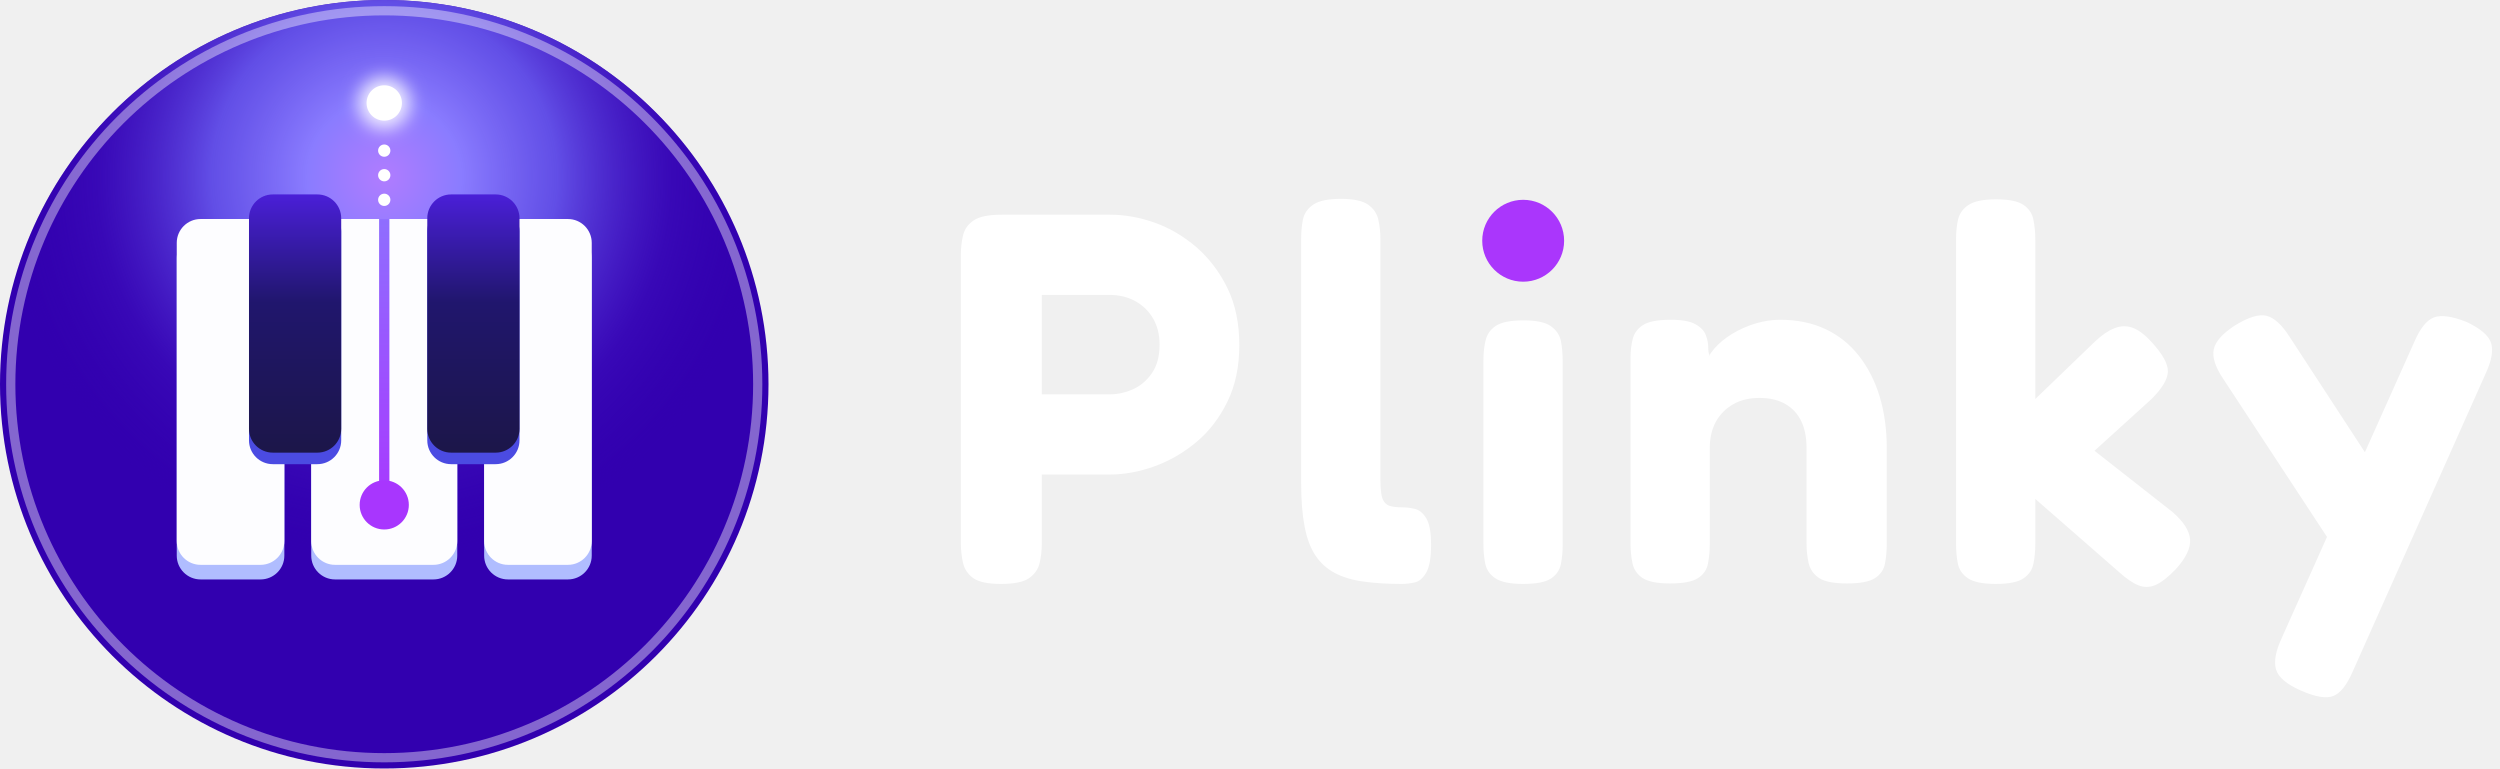
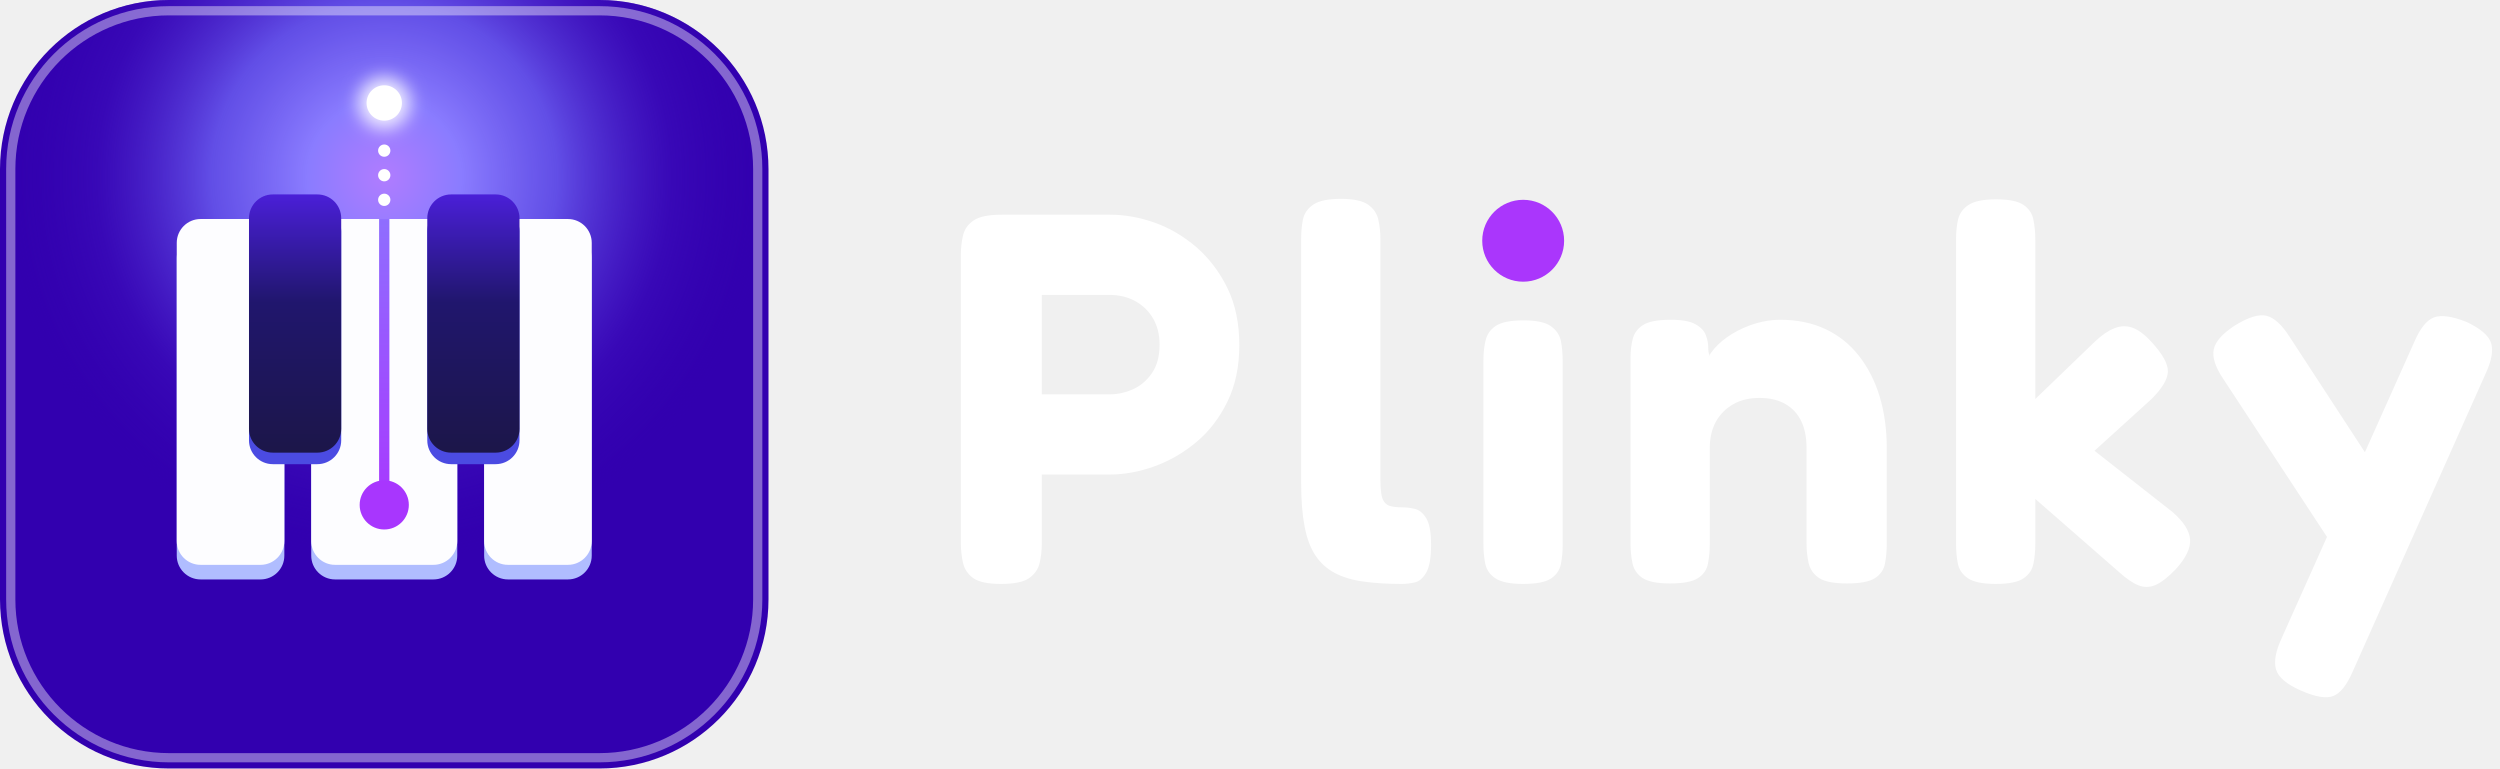
<svg xmlns="http://www.w3.org/2000/svg" width="208.2" height="64" viewBox="0 0 208.2 64" role="img" aria-label="Plinky">
  <g transform="scale(0.64)">
    <defs>
      <radialGradient id="pg" cx="50" cy="23" r="50" gradientUnits="userSpaceOnUse">
        <stop offset="0" stop-color="#b07cff" />
        <stop offset=".2" stop-color="#8a7cff" />
        <stop offset=".45" stop-color="#6a5cf0" stop-opacity=".85" />
        <stop offset=".75" stop-color="#4012c0" stop-opacity=".45" />
        <stop offset="1" stop-color="#3200af" stop-opacity="0" />
      </radialGradient>
      <linearGradient id="pb" x1="0" y1="0" x2="0" y2="1">
        <stop offset="0" stop-color="#4a1fd8" />
        <stop offset=".42" stop-color="#20166d" />
        <stop offset="1" stop-color="#1c1649" />
      </linearGradient>
      <linearGradient id="pl" x1="0" y1="0" x2="0" y2="1">
        <stop offset="0" stop-color="#8f6efe" />
        <stop offset="1" stop-color="#a739fe" />
      </linearGradient>
      <filter id="ph" x="-2" y="-2" width="5" height="5">
        <feGaussianBlur stdDeviation="1.1" />
      </filter>
      <filter id="ps" x="-.1" y="-.3" width="1.2" height="1.8">
        <feDropShadow dx="0" dy=".7" stdDeviation=".8" flood-color="#12004a" flood-opacity=".45" />
      </filter>
    </defs>
-     <circle cx="50" cy="50" r="50" fill="#3200af" />
-     <circle cx="50" cy="50" r="50" fill="url(#pg)" />
+     <rect width="100" height="100" rx="22" fill="#3200af" />
+     <rect width="100" height="100" rx="22" fill="url(#pg)" />
    <rect x="23" y="30.5" width="14" height="44.9" rx="3.1" fill="#b0bdff" />
    <rect x="23" y="28.5" width="14" height="45" rx="3.1" fill="#fdfdff" />
    <rect x="40.5" y="30.5" width="19" height="44.9" rx="3.1" fill="#b0bdff" />
    <rect x="40.5" y="28.5" width="19" height="45" rx="3.1" fill="#fdfdff" />
    <rect x="63" y="30.5" width="14" height="44.9" rx="3.1" fill="#b0bdff" />
    <rect x="63" y="28.5" width="14" height="45" rx="3.1" fill="#fdfdff" />
    <rect x="49.33" y="28.5" width="1.34" height="37" fill="url(#pl)" />
    <circle cx="50" cy="65.7" r="3.2" fill="#a836fe" />
    <rect x="32.4" y="27" width="12" height="33.4" rx="3.1" fill="#4b4be2" />
    <rect x="32.4" y="25.3" width="12" height="33.6" rx="3.1" fill="url(#pb)" />
    <rect x="55.6" y="27" width="12" height="33.4" rx="3.1" fill="#4b4be2" />
    <rect x="55.6" y="25.3" width="12" height="33.6" rx="3.1" fill="url(#pb)" />
    <circle cx="50" cy="13.4" r="3.4" fill="#fff" opacity=".85" filter="url(#ph)" />
    <circle cx="50" cy="13.4" r="2.3" fill="#fff" />
    <circle cx="50" cy="19.6" r=".8" fill="#fff" />
    <circle cx="50" cy="22.8" r=".8" fill="#fff" />
    <circle cx="50" cy="26" r=".8" fill="#fff" />
-     <circle cx="50" cy="50" r="48.6" fill="none" stroke="#fff" stroke-opacity=".4" stroke-width="1.2" />
+     <rect x="1.4" y="1.4" width="97.2" height="97.2" rx="20.6" fill="none" stroke="#fff" stroke-opacity=".4" stroke-width="1.2" />
  </g>
  <path fill="#fff" d="M83.37 48.63Q81.74 48.63 81.06 48.15Q80.38 47.66 80.2 46.87Q80.02 46.08 80.02 45.24L80.02 21.22Q80.02 20.38 80.2 19.61Q80.38 18.84 81.08 18.36Q81.78 17.88 83.41 17.88L92.43 17.88Q94.28 17.88 96.15 18.54Q98.02 19.2 99.63 20.58Q101.23 21.97 102.22 23.99Q103.21 26.02 103.21 28.74Q103.21 31.43 102.22 33.45Q101.23 35.48 99.63 36.82Q98.02 38.16 96.13 38.84Q94.24 39.52 92.39 39.52L86.76 39.52L86.76 45.29Q86.76 46.12 86.58 46.89Q86.4 47.66 85.7 48.15Q85 48.63 83.37 48.63ZM86.76 32.84L92.43 32.84Q93.4 32.84 94.35 32.42Q95.29 32 95.93 31.08Q96.57 30.15 96.57 28.7Q96.57 27.47 96.04 26.54Q95.51 25.62 94.57 25.09Q93.62 24.56 92.39 24.56L86.76 24.56ZM116.72 48.63Q114.92 48.63 113.53 48.43Q112.14 48.24 111.15 47.71Q110.16 47.18 109.55 46.26Q108.93 45.33 108.65 43.86Q108.36 42.38 108.36 40.23L108.36 19.9Q108.36 19.02 108.51 18.27Q108.67 17.52 109.37 17.04Q110.08 16.56 111.66 16.56Q113.24 16.56 113.93 17.04Q114.61 17.52 114.78 18.27Q114.96 19.02 114.96 19.9L114.96 39.92Q114.96 40.62 115.03 41.09Q115.09 41.55 115.29 41.81Q115.49 42.08 115.84 42.16Q116.19 42.25 116.76 42.25Q117.29 42.25 117.84 42.38Q118.39 42.52 118.79 43.18Q119.18 43.84 119.18 45.38Q119.18 46.96 118.79 47.66Q118.39 48.37 117.84 48.5Q117.29 48.63 116.72 48.63ZM126.84 48.63Q125.26 48.63 124.55 48.17Q123.85 47.71 123.69 46.94Q123.54 46.17 123.54 45.33L123.54 29.98Q123.54 29.1 123.72 28.35Q123.89 27.6 124.57 27.14Q125.26 26.68 126.88 26.68Q128.47 26.68 129.15 27.16Q129.83 27.64 129.99 28.39Q130.14 29.14 130.14 30.06L130.14 45.38Q130.14 46.21 129.99 46.98Q129.83 47.75 129.15 48.19Q128.47 48.63 126.84 48.63ZM139.09 48.59Q137.47 48.59 136.78 48.13Q136.1 47.66 135.95 46.89Q135.79 46.12 135.79 45.29L135.79 29.8Q135.79 28.96 135.97 28.24Q136.15 27.51 136.83 27.07Q137.51 26.63 139.14 26.63Q140.55 26.63 141.21 27.01Q141.87 27.38 142.06 27.91Q142.26 28.44 142.26 28.9Q142.26 29.36 142.35 29.54L142.09 30.37Q142.17 29.71 142.77 29.03Q143.36 28.35 144.26 27.8Q145.17 27.25 146.2 26.94Q147.23 26.63 148.25 26.63Q150.36 26.63 152.01 27.4Q153.66 28.17 154.8 29.62Q155.95 31.08 156.54 33.03Q157.13 34.99 157.13 37.32L157.13 45.33Q157.13 46.17 156.98 46.94Q156.83 47.71 156.14 48.15Q155.46 48.59 153.83 48.59Q152.16 48.59 151.48 48.13Q150.8 47.66 150.62 46.89Q150.45 46.12 150.45 45.29L150.45 37.32Q150.45 36 150.01 35.08Q149.57 34.16 148.69 33.65Q147.81 33.14 146.53 33.14Q145.25 33.14 144.33 33.67Q143.41 34.2 142.9 35.12Q142.39 36.05 142.39 37.32L142.39 45.33Q142.39 46.17 142.24 46.94Q142.09 47.71 141.4 48.15Q140.72 48.59 139.09 48.59ZM180.94 42.65Q182.3 43.84 182.39 44.91Q182.48 45.99 181.2 47.4Q180.23 48.41 179.51 48.72Q178.78 49.03 178.08 48.74Q177.37 48.46 176.45 47.62L169.5 41.55L169.5 45.33Q169.5 46.21 169.34 46.96Q169.19 47.71 168.51 48.17Q167.83 48.63 166.2 48.63Q164.61 48.63 163.91 48.17Q163.21 47.71 163.05 46.94Q162.9 46.17 162.9 45.29L162.9 19.9Q162.9 19.02 163.07 18.27Q163.25 17.52 163.95 17.06Q164.66 16.6 166.24 16.6Q167.83 16.6 168.51 17.06Q169.19 17.52 169.34 18.29Q169.5 19.06 169.5 19.94L169.5 33.23L174.43 28.48Q175.31 27.64 176.08 27.34Q176.85 27.03 177.59 27.29Q178.34 27.56 179.18 28.48Q180.59 30.02 180.54 30.97Q180.5 31.91 179.18 33.23L174.43 37.54ZM191.64 57.52Q189.84 56.73 189.55 55.76Q189.26 54.79 190.01 53.16L201.06 28.48Q201.8 26.76 202.71 26.43Q203.61 26.1 205.41 26.81Q207.17 27.64 207.46 28.57Q207.74 29.49 207.04 31.03L195.95 55.89Q195.21 57.61 194.32 57.96Q193.44 58.31 191.64 57.52ZM195.47 47.27L185.13 31.52Q184.16 30.06 184.36 29.1Q184.56 28.13 186.1 27.12Q187.81 26.06 188.76 26.3Q189.71 26.54 190.67 28.04L198.28 39.7Z" />
  <circle fill="#aa36fc" cx="126.85" cy="20.05" r="3.41" />
</svg>
